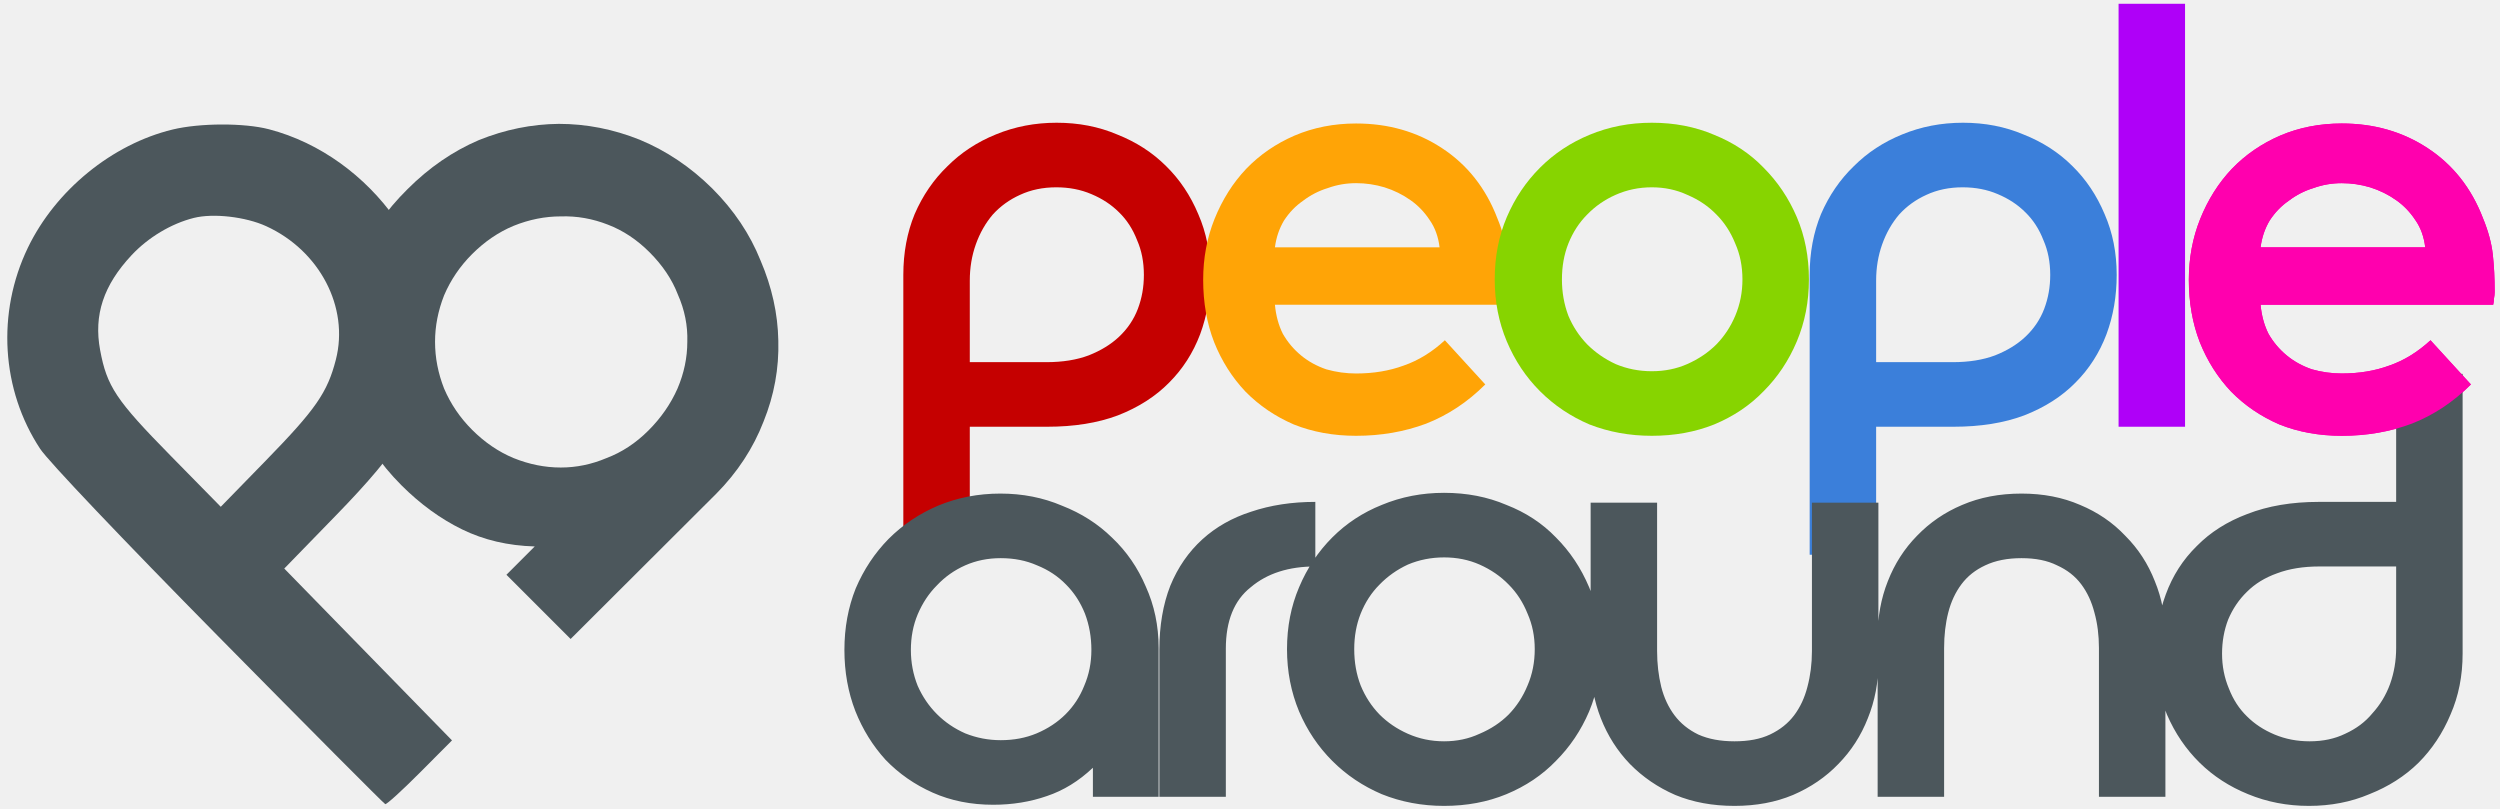
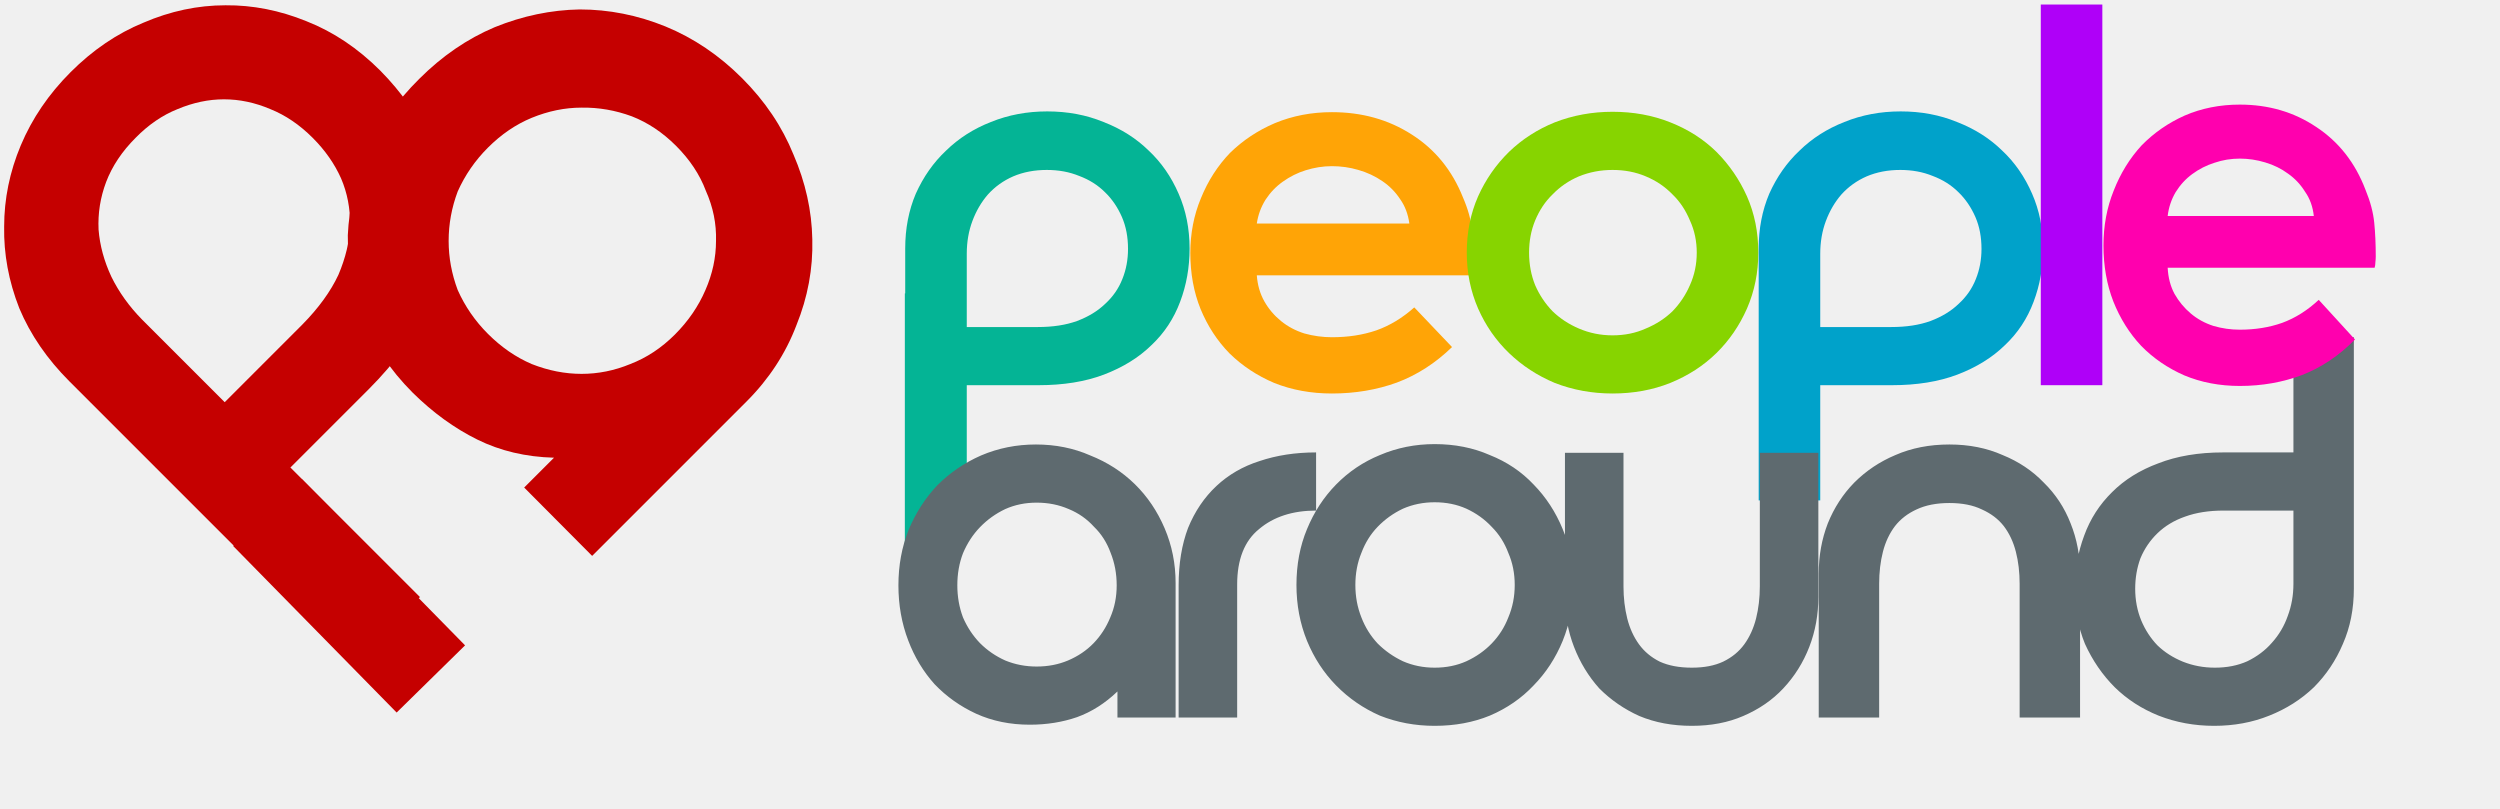
<svg xmlns="http://www.w3.org/2000/svg" viewBox="0 0 662 214" role="img" aria-label="Peoplearound">
-   <style>.mk{fill:#4c575c}.ar{fill:#4c575c}@media(prefers-color-scheme:dark){.mk{fill:#ffffff}.ar{fill:#d7e2e6}}</style>
-   <g class="mk">
-     <g transform="matrix(.92,0,0,.92,.96,31.92)">
-       <path fill-rule="evenodd" d="M 48.638 2.585 C 31.203 6.806, 14.949 20.078, 6.982 36.600 C -2.042 55.316, -0.681 77.525, 10.531 94.515 C 12.839 98.013, 34.152 120.448, 61.814 148.500 C 87.847 174.900, 109.458 196.615, 109.838 196.755 C 110.219 196.895, 114.697 192.825, 119.791 187.710 L 129.053 178.410 104.913 153.679 L 80.774 128.949 95.637 113.669 C 114.388 94.393, 120.235 84.812, 123.135 68.616 C 128.028 41.291, 106.057 10.241, 76.354 2.504 C 69.247 0.653, 56.467 0.690, 48.638 2.585 M 54.746 28.027 C 48.252 29.659, 41.625 33.624, 36.837 38.743 C 28.737 47.403, 25.897 55.967, 27.775 66.067 C 29.720 76.523, 32.344 80.464, 47.931 96.336 L 62.500 111.171 75.521 97.814 C 89.825 83.141, 93.203 78.269, 95.628 68.815 C 99.490 53.765, 90.982 37.459, 75.589 30.412 C 69.640 27.689, 60.332 26.624, 54.746 28.027" />
-     </g>
-     <path d="m125 113.8q5 5 11 7.5 6.2 2.5 12.5 2.5 6.2 0 12.1-2.5 6.1-2.3 11.1-7.3 5-5 7.7-11.1 2.6-6.1 2.6-12.4 0.2-6.4-2.5-12.5-2.3-6-7.5-11.2-5-5-11-7.3-6.1-2.4-12.5-2.2-6.3 0-12.5 2.5-6 2.5-11 7.5-4.8 4.8-7.4 10.9-2.4 6.1-2.4 12.3 0 6.3 2.4 12.4 2.6 6.1 7.4 10.9zm26.1 55.4l-17-17 7.5-7.5q-10.6-0.3-19.2-4.5-8.6-4.2-16.1-11.7-8.6-8.6-12.5-18.8-3.9-10.1-3.7-20.6 0.4-10.4 4.8-20.4 4.5-10.2 13-18.6 8.6-8.6 18.9-13 10.4-4.2 21.2-4.3 10.9 0 21.4 4.2 10.6 4.4 19.2 12.9 8.6 8.6 12.8 19.1 4.5 10.5 4.7 21.2 0.3 11-3.9 21.4-4.1 10.6-12.5 19.1z" />
-   </g>
-   <path fill="#c50000" d="m256.8 95.9h20.3q6.4 0 11.2-1.8 4.8-1.9 8-4.9 3.4-3.2 5-7.4 1.6-4.2 1.6-9 0-5.1-1.8-9.2-1.7-4.4-4.8-7.4-3-3-7.3-4.8-4.2-1.8-9.3-1.8-5.3 0-9.6 2-4.2 1.9-7.2 5.2-2.9 3.4-4.5 7.9-1.6 4.5-1.6 9.6zm-17.6 51v-74.1q0-8.8 3-16.1 3.2-7.4 8.7-12.7 5.4-5.4 12.8-8.4 7.5-3.1 16.1-3.1 8.7 0 16 3.1 7.6 3 13 8.4 5.4 5.3 8.5 12.7 3.2 7.3 3.2 16.1 0 8.4-2.7 15.7-2.8 7.4-8.2 12.8-5.4 5.5-13.6 8.7-8 3-18.7 3h-20.5v33.9z" />
-   <path fill="#ffa406" d="m337.6 65.5h43.6q-0.5-4.2-2.6-7.2-2.1-3.2-5.1-5.3-3.1-2.2-6.9-3.4-3.7-1.1-7.5-1.1-3.9 0-7.5 1.3-3.6 1.1-6.6 3.4-2.9 2-5 5.2-1.9 3.2-2.4 7.1zm45 24.6l10.7 11.7q-7 7-15.7 10.4-8.6 3.2-18.5 3.2-9 0-16.5-3-7.4-3.2-12.8-8.7-5.3-5.6-8.3-13.1-2.9-7.5-2.9-16.5 0-8.6 3-16.1 3.1-7.7 8.4-13.3 5.4-5.6 12.8-8.8 7.5-3.2 16.3-3.2 12.8 0 22.7 6.5 10.1 6.6 14.7 18.6 2.1 5.1 2.6 9.6 0.5 4.5 0.5 9.9 0 0.8-0.2 1.8 0 0.8-0.2 1.6h-61.6q0.4 4.3 2.1 7.7 1.9 3.3 4.8 5.7 2.9 2.4 6.7 3.7 3.9 1.1 7.9 1.1 6.9 0 12.6-2.1 5.8-2 10.9-6.7z" />
-   <path fill="#87d400" d="m437.4 98.3q5.1 0 9.4-1.9 4.5-2 7.7-5.2 3.2-3.3 5-7.6 1.9-4.5 1.9-9.6 0-5.2-1.9-9.5-1.8-4.5-5-7.7-3.2-3.3-7.7-5.2-4.3-2-9.4-2-5.1 0-9.6 2-4.3 1.9-7.5 5.2-3.2 3.2-5 7.7-1.7 4.3-1.7 9.5 0 5.1 1.7 9.6 1.8 4.3 5 7.6 3.2 3.2 7.5 5.2 4.5 1.9 9.6 1.9zm-41.6-24.3q0-9 3.2-16.5 3.2-7.5 8.8-13.1 5.6-5.6 13.1-8.7 7.7-3.2 16.5-3.2 9 0 16.5 3.2 7.7 3.1 13.1 8.7 5.6 5.6 8.8 13.1 3.2 7.5 3.2 16.5 0 8.8-3.2 16.4-3.2 7.6-8.8 13.2-5.4 5.6-13.1 8.8-7.5 3-16.5 3-8.8 0-16.5-3-7.5-3.2-13.1-8.8-5.6-5.6-8.8-13.2-3.2-7.6-3.2-16.4z" />
-   <path fill="#3b7fda" d="m496.8 95.9h20.3q6.4 0 11.2-1.8 4.8-1.9 8-4.9 3.4-3.2 5-7.4 1.6-4.2 1.6-9 0-5.1-1.8-9.2-1.7-4.4-4.8-7.4-3-3-7.3-4.8-4.2-1.8-9.3-1.8-5.3 0-9.6 2-4.2 1.9-7.2 5.2-2.9 3.4-4.5 7.9-1.6 4.5-1.6 9.6zm-17.6 51v-74.1q0-8.8 3-16.1 3.2-7.4 8.7-12.7 5.4-5.4 12.8-8.4 7.5-3.1 16.1-3.1 8.7 0 16 3.1 7.6 3 13 8.4 5.4 5.3 8.5 12.7 3.2 7.3 3.2 16.1 0 8.4-2.7 15.7-2.8 7.4-8.2 12.8-5.4 5.5-13.6 8.7-8 3-18.7 3h-20.5v33.9z" />
-   <path fill="#af00f8" d="m561 113v-112h17.6v112z" />
-   <path fill="#ff00ae" d="m598.6 65.5h43.6q-0.5-4.2-2.6-7.2-2.1-3.2-5.1-5.3-3.1-2.2-6.9-3.4-3.7-1.1-7.5-1.1-3.9 0-7.5 1.3-3.6 1.1-6.6 3.4-2.9 2-5 5.2-1.9 3.2-2.4 7.1zm45 24.6l10.7 11.7q-7 7-15.7 10.4-8.6 3.2-18.5 3.2-9 0-16.5-3-7.4-3.2-12.8-8.7-5.3-5.6-8.3-13.1-2.9-7.5-2.9-16.5 0-8.6 3-16.1 3.1-7.7 8.4-13.3 5.4-5.6 12.8-8.8 7.5-3.2 16.3-3.2 12.8 0 22.7 6.5 10.1 6.6 14.7 18.6 2.1 5.1 2.6 9.6 0.5 4.5 0.5 9.9 0 0.8-0.2 1.8 0 0.8-0.2 1.6h-61.6q0.4 4.3 2.1 7.7 1.9 3.3 4.8 5.7 2.9 2.4 6.7 3.7 3.9 1.1 7.9 1.1 6.9 0 12.6-2.1 5.8-2 10.9-6.7z" />
-   <path class="ar" d="m265 196q5.2 0 9.5-1.8 4.5-1.9 7.7-5.1 3.2-3.2 4.9-7.5 1.9-4.4 1.9-9.5 0-5.1-1.7-9.6-1.8-4.5-5-7.7-3.2-3.3-7.7-5.1-4.3-1.9-9.6-1.9-5.1 0-9.4 1.9-4.3 1.9-7.5 5.3-3.2 3.2-5.1 7.7-1.8 4.3-1.8 9.4 0 5 1.8 9.5 1.9 4.3 5.1 7.5 3.2 3.2 7.5 5.1 4.5 1.8 9.4 1.8zm41.8 15h-17.4v-7.7q-5.6 5.3-12.2 7.5-6.6 2.3-14.2 2.3-8.8 0-16-3.2-7.2-3.2-12.5-8.7-5.1-5.6-8-12.9-2.9-7.5-2.9-16.2 0-8.8 3-16.3 3.2-7.5 8.7-13.1 5.6-5.6 13.1-8.8 7.7-3.2 16.5-3.2 8.8 0 16.3 3.2 7.7 3 13.3 8.5 5.7 5.4 8.9 12.9 3.4 7.5 3.4 16.2zm0.2 0v-38.9q0-9.6 2.9-17 3-7.3 8.5-12.3 5.4-4.9 12.9-7.3 7.7-2.6 17-2.6v17.1q-10.6 0-17.1 5.5-6.6 5.2-6.6 16.3v39.2zm75.4-14.7q5.1 0 9.4-2 4.5-1.9 7.7-5.1 3.2-3.3 5-7.7 1.9-4.4 1.9-9.6 0-5.1-1.9-9.4-1.8-4.5-5-7.7-3.2-3.3-7.7-5.3-4.3-1.9-9.4-1.9-5.1 0-9.6 1.9-4.3 2-7.5 5.3-3.2 3.2-5 7.7-1.7 4.3-1.7 9.4 0 5.2 1.7 9.6 1.8 4.4 5 7.7 3.2 3.2 7.5 5.1 4.5 2 9.6 2zm-41.6-24.4q0-8.9 3.2-16.4 3.2-7.6 8.8-13.2 5.6-5.6 13.1-8.6 7.7-3.2 16.5-3.2 9 0 16.5 3.2 7.7 3 13.1 8.6 5.6 5.6 8.8 13.2 3.2 7.5 3.2 16.4 0 8.8-3.2 16.5-3.2 7.5-8.8 13.1-5.4 5.6-13.1 8.8-7.5 3.1-16.5 3.1-8.8 0-16.5-3.1-7.5-3.2-13.1-8.8-5.6-5.6-8.8-13.1-3.2-7.7-3.2-16.5zm80.4 3.6v-42.4h17.6v39.3q0 5 1.1 9.5 1.1 4.3 3.5 7.5 2.4 3.2 6.3 5.1 4 1.8 9.6 1.8 5.6 0 9.4-1.8 4-1.9 6.4-5.1 2.4-3.2 3.5-7.5 1.2-4.5 1.2-9.5v-39.3h17.6v42.4q0 7.8-2.8 14.7-2.7 6.9-7.8 12.1-5 5.2-12 8.2-6.9 2.9-15.5 2.9-8.7 0-15.7-2.9-6.9-3-12-8.2-5-5.2-7.7-12.1-2.7-6.9-2.7-14.7zm76 35.5v-42.4q0-7.9 2.7-14.7 2.7-6.9 7.7-12 5.1-5.3 12-8.2 7-3 15.7-3 8.6 0 15.5 3 7 2.9 12 8.2 5.1 5.1 7.8 12 2.8 6.8 2.8 14.7v42.4h-17.6v-39.4q0-5.1-1.2-9.4-1.1-4.3-3.5-7.5-2.4-3.2-6.4-5-3.8-1.9-9.4-1.9-5.6 0-9.6 1.9-3.9 1.8-6.3 5-2.4 3.2-3.5 7.5-1.1 4.3-1.1 9.4v39.4zm137.3-61h-20.3q-6.4 0-11.2 1.8-4.8 1.7-8 4.9-3.2 3.1-5 7.4-1.6 4.2-1.6 9 0 4.9 1.8 9.2 1.7 4.4 4.8 7.4 3 3 7.3 4.8 4.3 1.8 9.3 1.8 5.3 0 9.4-2 4.4-2 7.2-5.4 3.1-3.4 4.7-7.8 1.6-4.5 1.6-9.5zm17.6-51v74.1q0 8.8-3.2 16.1-3.1 7.4-8.5 12.8-5.4 5.3-13 8.3-7.3 3.1-16 3.1-8.6 0-16.1-3.1-7.4-3-12.8-8.3-5.5-5.4-8.7-12.8-3-7.3-3-16.1 0-8.4 2.7-15.7 2.7-7.4 8.2-12.8 5.4-5.5 13.4-8.5 8.2-3.2 18.9-3.2h20.5v-33.9z" />
-   <path fill="#ff00ae" d="m598.6 65.5h43.6q-0.5-4.2-2.6-7.2-2.1-3.2-5.1-5.3-3.1-2.2-6.9-3.4-3.7-1.1-7.5-1.1-3.9 0-7.5 1.3-3.6 1.1-6.6 3.4-2.9 2-5 5.2-1.9 3.2-2.4 7.1zm45 24.6l10.7 11.7q-7 7-15.7 10.4-8.6 3.2-18.5 3.2-9 0-16.5-3-7.4-3.2-12.8-8.7-5.3-5.6-8.3-13.1-2.9-7.5-2.9-16.5 0-8.6 3-16.1 3.1-7.7 8.4-13.3 5.4-5.6 12.8-8.8 7.5-3.2 16.3-3.2 12.8 0 22.7 6.5 10.1 6.6 14.7 18.6 2.1 5.1 2.6 9.6 0.5 4.5 0.5 9.9 0 0.8-0.2 1.8 0 0.8-0.2 1.6h-61.6q0.4 4.3 2.1 7.7 1.9 3.3 4.8 5.7 2.9 2.4 6.7 3.7 3.9 1.1 7.9 1.1 6.9 0 12.6-2.1 5.8-2 10.9-6.7z" />
+   <style>.ar{fill:#5e6a6f}@media(prefers-color-scheme:dark){.ar{fill:#d7e2e6}}</style>
+   <path fill="#c50000" d="m59.5 106.5l20.6-20.6q6.4-6.5 9.5-13.1 2.9-6.8 3.1-13.1 0.1-6.7-2.4-12.5-2.6-5.8-7.5-10.7-5.2-5.2-11.2-7.6-6.1-2.6-12.3-2.6-6.1 0-12.3 2.6-6 2.4-11.1 7.6-5.4 5.4-7.8 11.7-2.3 6.1-2 12.6 0.5 6.3 3.4 12.5 3 6.1 8.1 11.3zm33.9 69.5l-75-75q-8.9-8.9-13.3-19.4-4.2-10.7-4-21.6 0-11 4.4-21.5 4.5-10.7 13.2-19.4 8.8-8.8 19.3-13.1 10.7-4.6 21.7-4.6 10.8-0.1 21.4 4.2 10.7 4.2 19.6 13.1 8.4 8.5 13.1 18.7 4.7 10.2 4.7 21.2 0 11-5.1 22.5-5 11.2-15.8 22l-20.7 20.7 34.3 34.3z" />
+   <path fill="#c50000" fill-rule="evenodd" d="m123.15 170.89l-18.12 17.79-43.29-44.1 18.12-17.79z" />
+   <path fill="#c50000" d="m129.2 88.4q5.3 5.3 11.6 8 6.6 2.6 13.2 2.6 6.6 0 12.9-2.6 6.5-2.5 11.8-7.8 5.3-5.3 8.1-11.8 2.8-6.4 2.8-13 0.2-6.8-2.7-13.3-2.4-6.4-7.9-11.9-5.3-5.3-11.7-7.8-6.5-2.4-13.3-2.3-6.6 0-13.2 2.7-6.3 2.6-11.6 7.9-5.1 5.1-8 11.6-2.4 6.4-2.4 13.1 0 6.6 2.4 13 2.9 6.5 8 11.6zm27.6 58.8l-18-18.1 7.9-7.9q-11.2-0.3-20.3-4.8-9.1-4.5-17.1-12.4-9.1-9.1-13.2-19.9-4.1-10.7-4-21.8 0.5-11.1 5.1-21.7 4.8-10.8 13.8-19.7 9.1-9.1 20-13.7 11.1-4.5 22.5-4.7 11.6 0 22.7 4.5 11.2 4.6 20.3 13.7 9.1 9.1 13.6 20.2 4.8 11.1 5 22.5 0.3 11.6-4.2 22.7-4.3 11.3-13.2 20.2z" />
+   <path fill="#04b495" d="m256 86.6h18.8q6 0 10.4-1.6 4.5-1.7 7.4-4.5 3.1-2.8 4.6-6.6 1.5-3.7 1.5-8 0-4.7-1.6-8.4-1.7-3.9-4.5-6.6-2.8-2.8-6.8-4.3-3.9-1.6-8.6-1.6-4.9 0-8.9 1.7-3.9 1.7-6.7 4.8-2.6 3-4.1 7-1.5 4-1.5 8.7zm-16.3 45.9v-66.7q0-7.9 2.8-14.5 3-6.7 8-11.4 5-4.9 11.9-7.6 6.9-2.8 14.9-2.8 8.1 0 14.9 2.8 7 2.7 12 7.6 5 4.7 7.9 11.4 2.9 6.6 2.9 14.5 0 7.5-2.5 14.1-2.5 6.7-7.6 11.5-5 4.9-12.6 7.8-7.4 2.8-17.3 2.8h-19v30.5z" />
+   <path fill="#ffa406" d="m332.8 59.2h40.4q-0.5-3.7-2.4-6.4-1.9-2.9-4.7-4.8-2.9-2-6.4-3-3.4-1-7-1-3.5 0-7 1.1-3.2 1-6 3-2.7 1.9-4.6 4.8-1.8 2.9-2.3 6.3zm41.7 22.2l10 10.5q-6.6 6.4-14.6 9.4-8 2.9-17.2 2.9-8.3 0-15.3-2.8-6.8-2.9-11.8-7.8-4.9-5-7.7-11.8-2.7-6.7-2.7-14.8 0-7.8 2.8-14.5 2.8-6.9 7.7-12 5.1-5 11.9-7.9 7-2.9 15.1-2.9 11.9 0 21.1 5.9 9.3 5.9 13.6 16.7 2 4.6 2.4 8.7 0.4 4 0.4 8.9 0 0.7-0.1 1.6 0 0.7-0.2 1.4h-57.1q0.3 3.9 2 6.9 1.7 3 4.4 5.2 2.7 2.2 6.2 3.3 3.6 1 7.3 1 6.4 0 11.7-1.8 5.4-1.9 10.1-6.1z" />
+   <path fill="#87d400" d="m427 88.8q4.8 0 8.8-1.8 4.1-1.7 7.1-4.6 2.9-3 4.6-6.9 1.8-4 1.8-8.6 0-4.6-1.8-8.5-1.7-4.1-4.6-6.9-3-3.1-7.1-4.8-4-1.7-8.8-1.7-4.7 0-8.9 1.7-4 1.7-7 4.8-2.9 2.8-4.6 6.9-1.6 3.9-1.6 8.5 0 4.6 1.6 8.6 1.7 3.9 4.6 6.9 3 2.9 7 4.6 4.2 1.8 8.9 1.8zm-38.6-21.9q0-8.1 3-14.9 3-6.7 8.2-11.8 5.2-5 12.1-7.8 7.2-2.8 15.3-2.8 8.3 0 15.3 2.8 7.1 2.8 12.2 7.8 5.1 5.1 8.1 11.8 3 6.8 3 14.9 0 7.9-3 14.8-3 6.8-8.1 11.8-5.1 5-12.2 7.9-7 2.8-15.3 2.8-8.1 0-15.3-2.8-6.9-2.9-12.1-7.9-5.2-5-8.2-11.8-3-6.9-3-14.8z" />
+   <path fill="#00a2ca" d="m482 86.6h18.8q6 0 10.4-1.6 4.5-1.7 7.4-4.5 3.1-2.8 4.6-6.6 1.5-3.7 1.5-8 0-4.7-1.6-8.4-1.7-3.9-4.5-6.6-2.8-2.8-6.8-4.3-3.9-1.6-8.6-1.6-4.9 0-8.9 1.7-3.9 1.7-6.7 4.8-2.6 3-4.1 7-1.5 4-1.5 8.7zm-16.3 45.9v-66.7q0-7.9 2.8-14.5 3-6.7 8-11.4 5-4.9 11.9-7.6 6.9-2.8 14.9-2.8 8.1 0 14.9 2.8 7 2.7 12 7.6 5 4.7 7.9 11.4 2.9 6.6 2.9 14.5 0 7.5-2.5 14.1-2.5 6.7-7.6 11.5-5 4.9-12.6 7.8-7.4 2.8-17.3 2.8h-19v30.5z" />
+   <path fill="#af00f8" d="m540.4 102v-100.8h16.3v100.8z" />
+   <path fill="#04b495" d="m239.6 149v-71.3h14.5v71.3z" />
+   <path class="ar" d="m274.5 176.5q4.5 0 8.3-1.6 4-1.7 6.8-4.6 2.8-2.9 4.4-6.8 1.7-3.9 1.7-8.5 0-4.6-1.6-8.6-1.5-4.1-4.4-6.9-2.8-3.1-6.7-4.7-3.9-1.7-8.5-1.7-4.5 0-8.3 1.7-3.8 1.8-6.7 4.8-2.8 2.9-4.5 6.9-1.5 3.9-1.5 8.5 0 4.5 1.5 8.5 1.7 3.9 4.5 6.8 2.9 2.9 6.7 4.6 3.9 1.6 8.3 1.6zm36.8 13.5h-15.4v-6.9q-4.9 4.7-10.7 6.8-5.8 2-12.5 2-7.8 0-14.2-2.9-6.3-2.9-11-7.8-4.5-5-7-11.6-2.6-6.8-2.6-14.6 0-7.9 2.7-14.7 2.8-6.7 7.6-11.8 5-5 11.6-7.9 6.8-2.9 14.5-2.9 7.8 0 14.4 2.9 6.8 2.7 11.8 7.6 5 4.9 7.9 11.7 2.9 6.8 2.9 14.5zm0.8 0v-35q0-8.6 2.5-15.2 2.7-6.6 7.5-11.1 4.8-4.5 11.4-6.6 6.8-2.3 15-2.3v15.4q-9.3 0-15.1 4.9-5.8 4.7-5.8 14.7v35.2zm67.8-13.2q4.6 0 8.4-1.7 3.9-1.8 6.7-4.7 2.9-3 4.4-6.9 1.7-4 1.7-8.6 0-4.6-1.7-8.5-1.5-4-4.4-6.9-2.8-3-6.7-4.8-3.8-1.7-8.4-1.7-4.5 0-8.4 1.7-3.8 1.8-6.7 4.8-2.8 2.9-4.3 6.9-1.6 3.9-1.6 8.5 0 4.6 1.6 8.6 1.5 3.9 4.3 6.9 2.9 2.9 6.7 4.7 3.9 1.7 8.4 1.7zm-36.6-21.9q0-8.1 2.8-14.8 2.8-6.8 7.7-11.8 5-5.1 11.6-7.8 6.8-2.9 14.5-2.9 8 0 14.6 2.9 6.8 2.7 11.6 7.8 4.9 5 7.7 11.8 2.8 6.7 2.8 14.8 0 7.9-2.8 14.8-2.8 6.8-7.7 11.8-4.8 5.1-11.6 8-6.6 2.7-14.6 2.7-7.7 0-14.5-2.7-6.6-2.9-11.6-8-4.9-5-7.7-11.8-2.8-6.9-2.8-14.8zm71.1 3.2v-38.2h15.5v35.4q0 4.5 1 8.5 1 3.9 3.1 6.8 2.1 2.9 5.5 4.6 3.5 1.6 8.5 1.6 4.9 0 8.3-1.6 3.5-1.7 5.6-4.6 2.1-2.9 3.1-6.8 1-4 1-8.5v-35.4h15.5v38.2q0 7-2.4 13.2-2.4 6.2-6.9 11-4.3 4.6-10.6 7.3-6 2.6-13.6 2.6-7.7 0-13.9-2.6-6-2.7-10.6-7.3-4.3-4.8-6.7-11-2.4-6.2-2.4-13.2zm67.2 31.9v-38.1q0-7.1 2.4-13.3 2.5-6.2 7-10.8 4.7-4.7 10.9-7.3 6.4-2.8 14.3-2.8 7.8 0 14.1 2.8 6.4 2.6 10.9 7.3 4.7 4.6 7.1 10.8 2.5 6.2 2.5 13.3v38.1h-16v-35.4q0-4.6-1-8.5-1-3.9-3.2-6.8-2.2-2.8-5.8-4.4-3.5-1.7-8.6-1.7-5.1 0-8.7 1.7-3.5 1.6-5.7 4.4-2.2 2.9-3.2 6.8-1 3.9-1 8.5v35.4zm125.7-54.8h-18.5q-5.8 0-10.2 1.6-4.3 1.5-7.3 4.4-2.9 2.8-4.5 6.6-1.4 3.8-1.4 8.1 0 4.5 1.6 8.4 1.6 3.8 4.3 6.6 2.8 2.7 6.7 4.3 4 1.6 8.5 1.6 4.8 0 8.6-1.7 3.9-1.9 6.5-4.9 2.8-3.1 4.2-7.1 1.5-4 1.5-8.5zm16-45.9v66.6q0 8-2.9 14.6-2.8 6.6-7.7 11.5-5 4.8-11.8 7.5-6.7 2.7-14.6 2.7-7.8 0-14.7-2.7-6.7-2.7-11.6-7.5-4.9-4.9-7.9-11.5-2.7-6.6-2.7-14.6 0-7.4 2.5-14.1 2.4-6.6 7.4-11.5 4.9-4.9 12.2-7.6 7.4-2.9 17.2-2.9h18.6v-30.5z" />
+   <path fill="#ff00ae" d="m574 57.2h38.7q-0.4-3.7-2.3-6.4-1.8-2.9-4.5-4.8-2.7-2-6.1-3-3.3-1-6.7-1-3.5 0-6.7 1.1-3.2 1-5.9 3-2.6 1.9-4.4 4.8-1.7 2.9-2.1 6.3zm40 22.2l9.6 10.5q-6.3 6.4-14 9.4-7.7 2.9-16.5 2.9-8 0-14.7-2.8-6.6-2.9-11.4-7.8-4.7-5-7.4-11.8-2.6-6.7-2.6-14.8 0-7.8 2.7-14.5 2.7-6.9 7.4-12 4.9-5 11.4-7.9 6.7-2.9 14.6-2.9 11.4 0 20.2 5.9 9 5.9 13.1 16.7 1.9 4.6 2.3 8.7 0.4 4 0.4 8.9 0 0.7-0.1 1.6 0 0.7-0.2 1.4h-54.8q0.2 3.9 1.8 6.9 1.7 3 4.3 5.2 2.6 2.2 6 3.3 3.4 1 7 1 6.1 0 11.2-1.8 5.2-1.9 9.7-6.1z" />
</svg>
